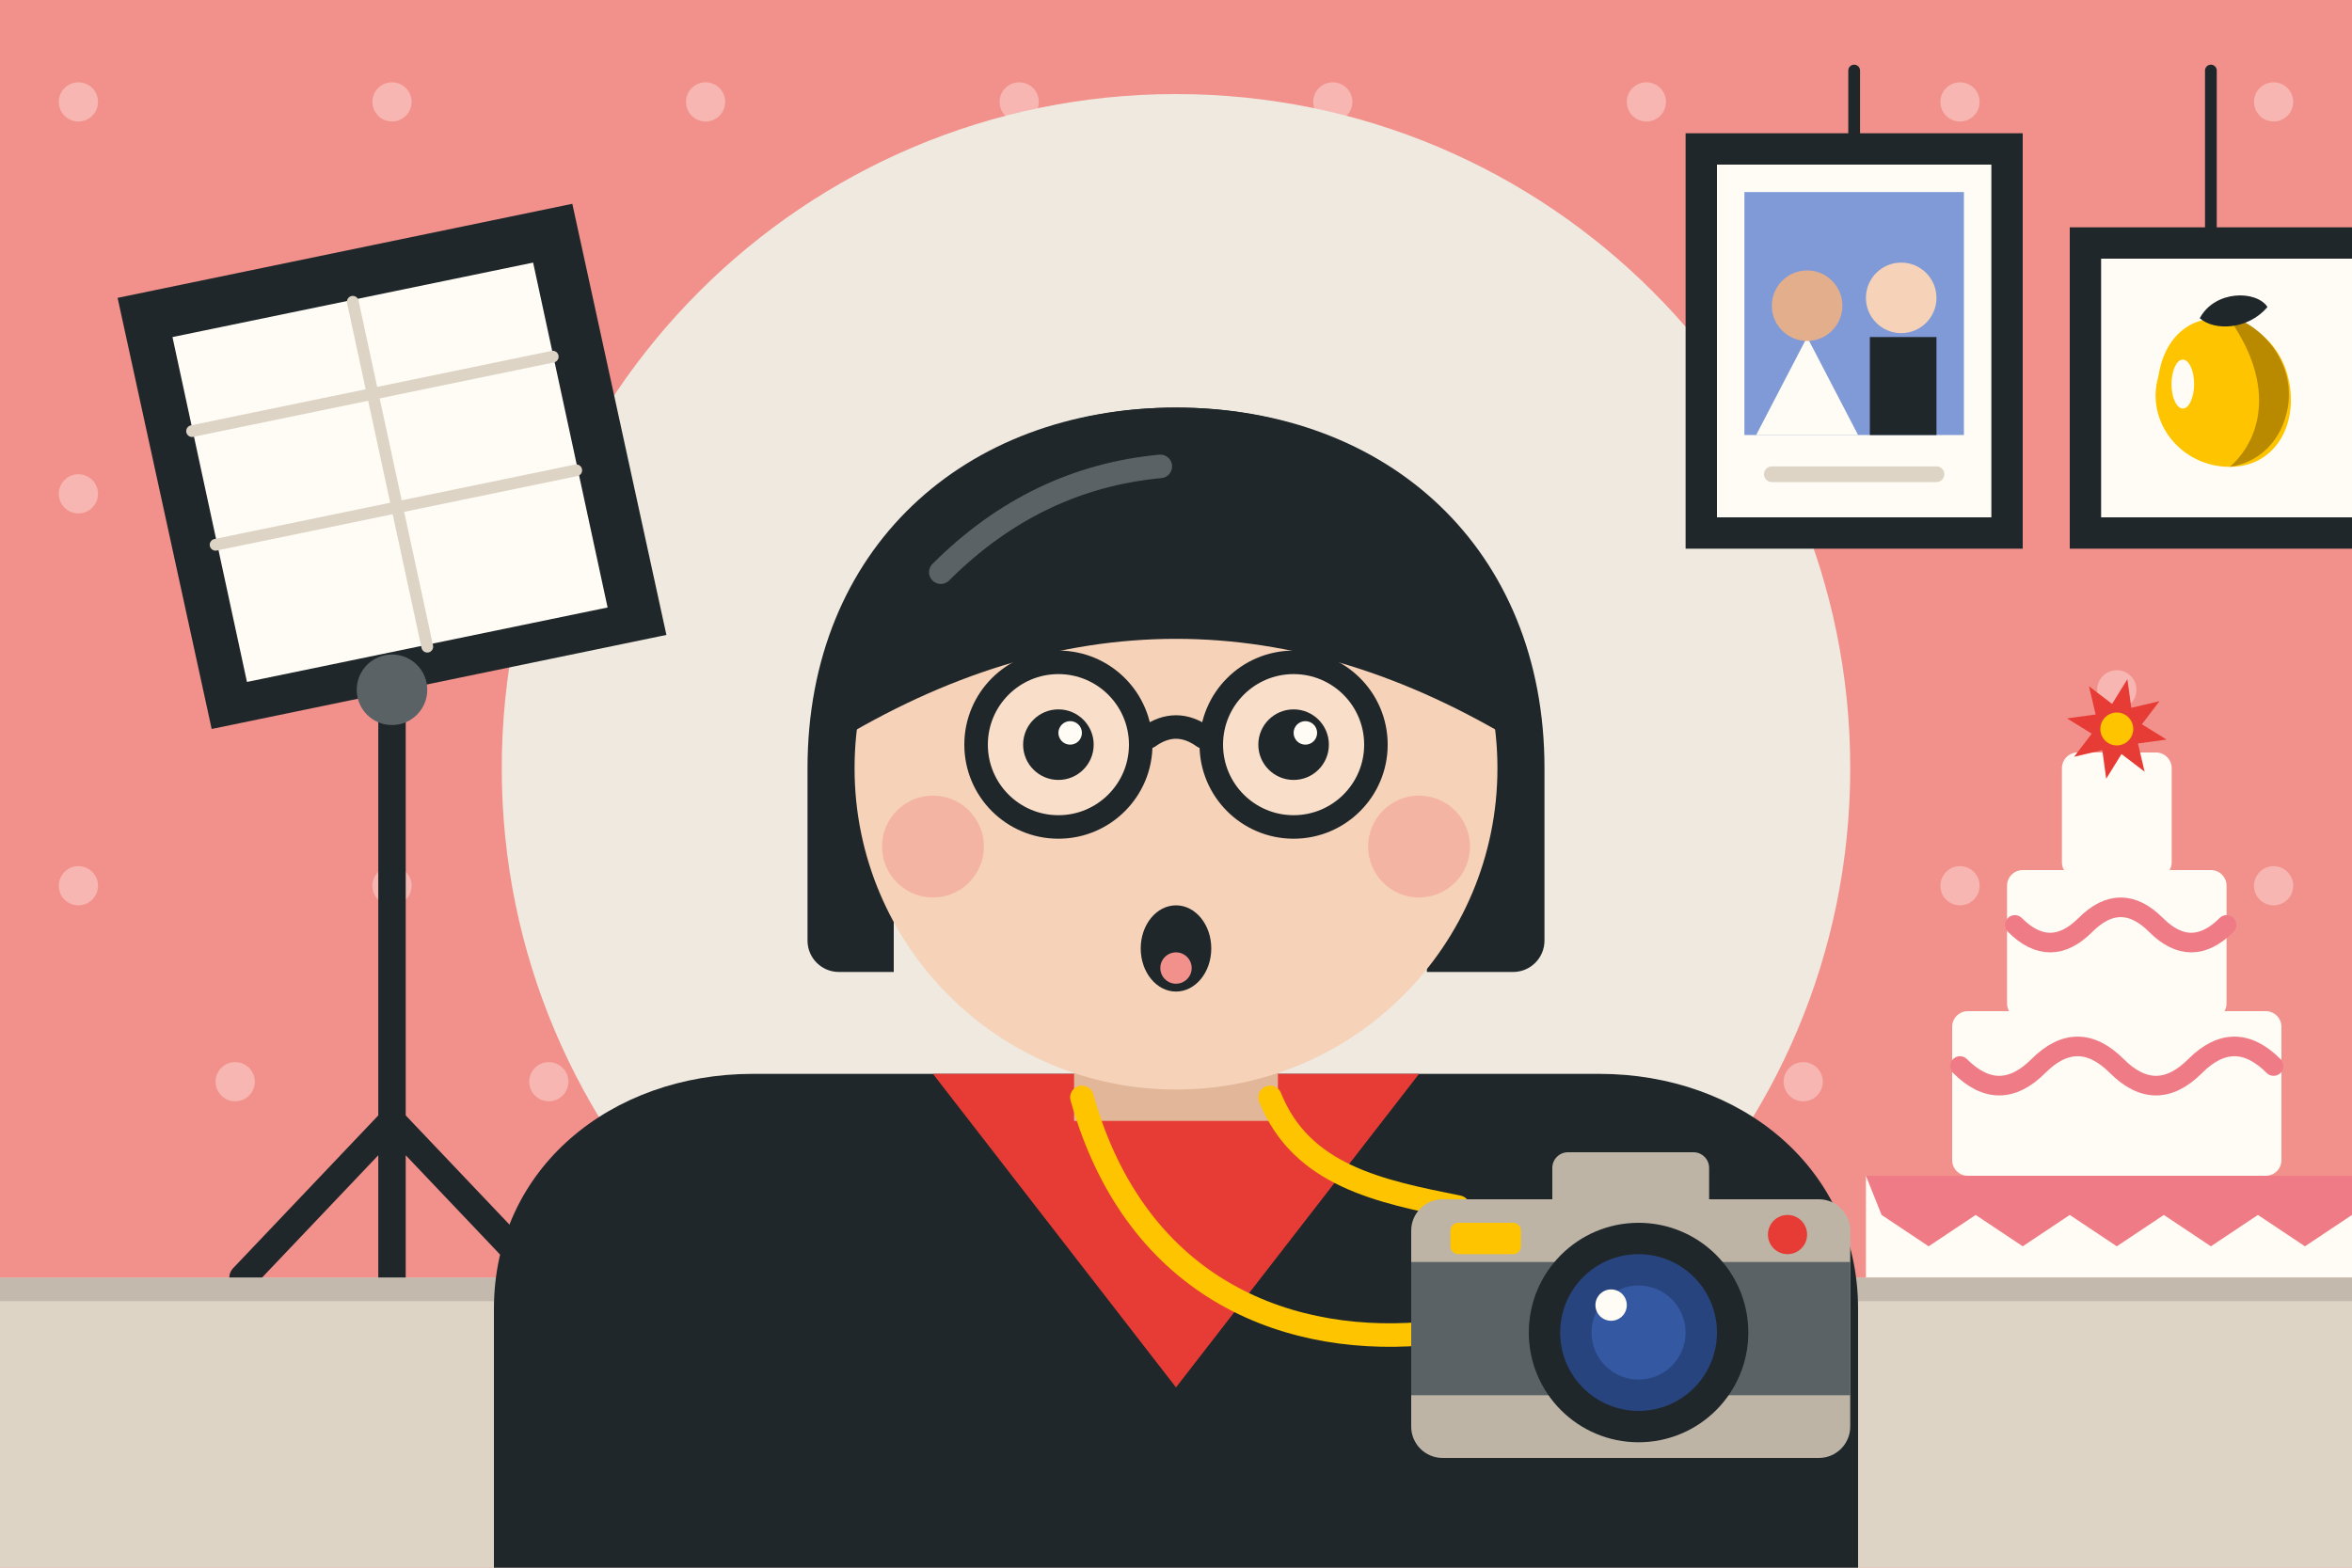
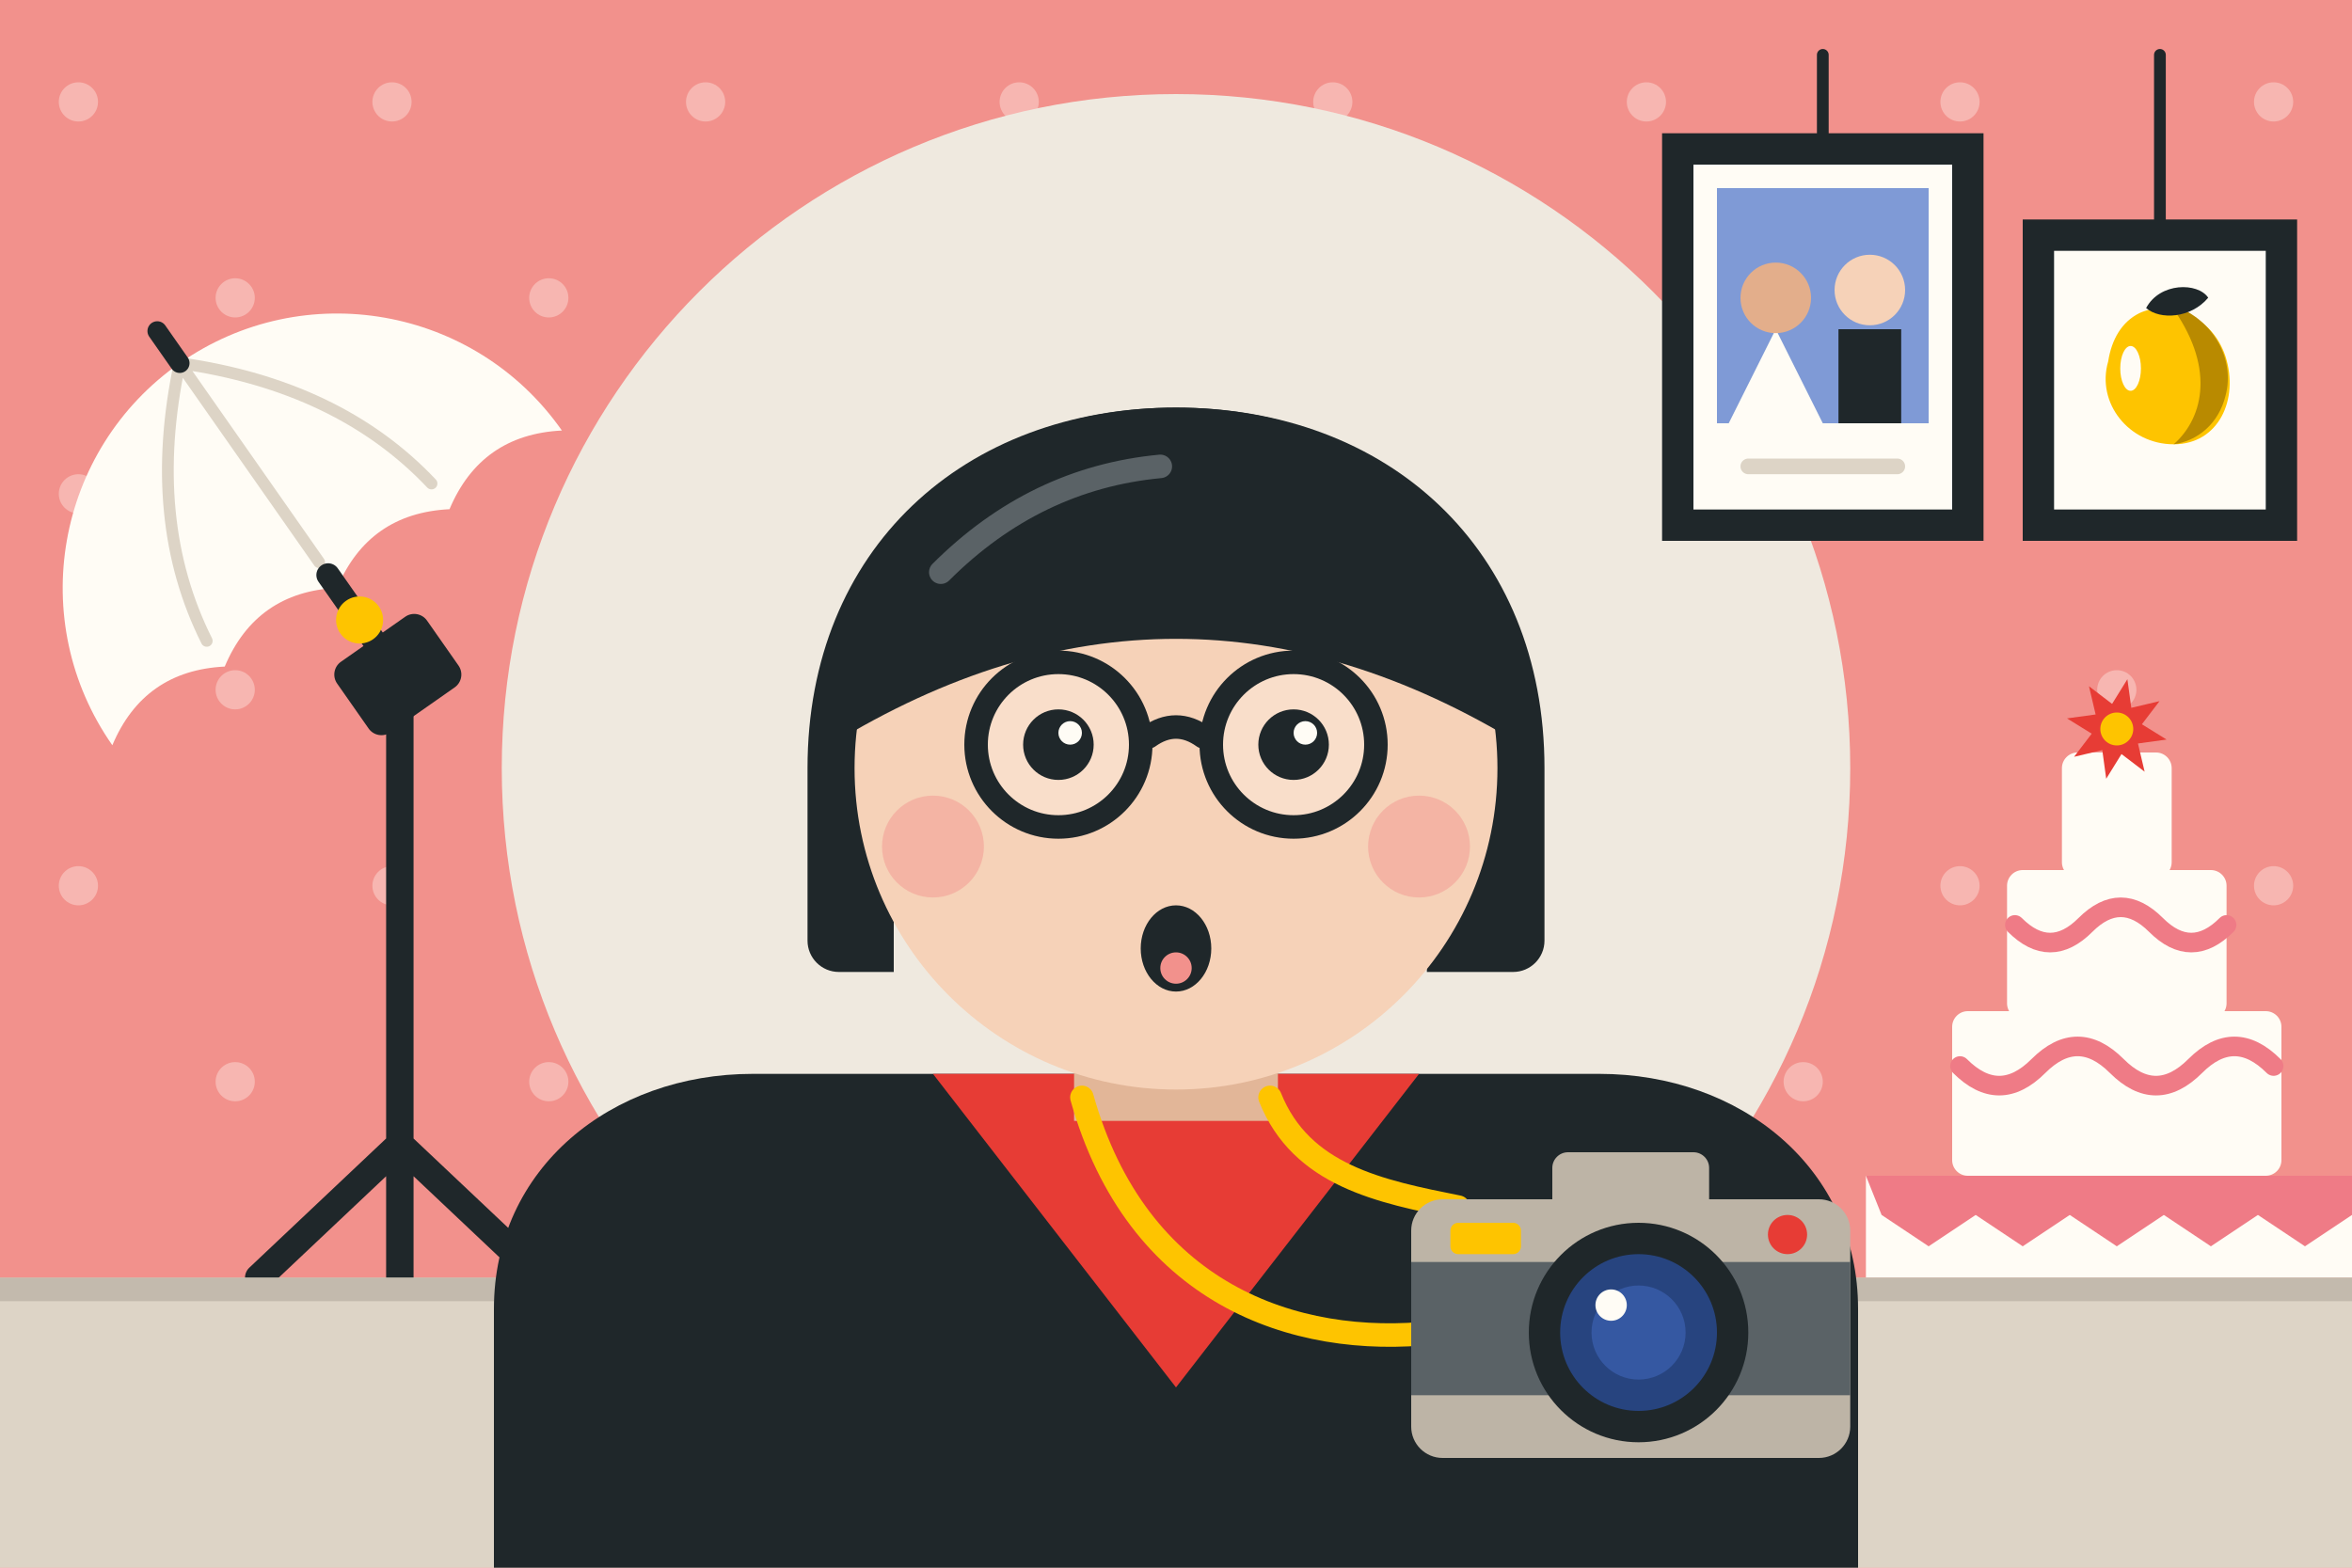
<svg xmlns="http://www.w3.org/2000/svg" viewBox="0 0 600 400">
  <rect x="0" y="0" width="600" height="400" fill="#f2918c" />
  <circle cx="20" cy="26" r="5" fill="#fffcf5" opacity="0.35" />
  <circle cx="100" cy="26" r="5" fill="#fffcf5" opacity="0.35" />
  <circle cx="180" cy="26" r="5" fill="#fffcf5" opacity="0.35" />
  <circle cx="260" cy="26" r="5" fill="#fffcf5" opacity="0.35" />
  <circle cx="340" cy="26" r="5" fill="#fffcf5" opacity="0.35" />
  <circle cx="420" cy="26" r="5" fill="#fffcf5" opacity="0.35" />
  <circle cx="500" cy="26" r="5" fill="#fffcf5" opacity="0.35" />
  <circle cx="580" cy="26" r="5" fill="#fffcf5" opacity="0.35" />
  <circle cx="60" cy="76" r="5" fill="#fffcf5" opacity="0.35" />
  <circle cx="140" cy="76" r="5" fill="#fffcf5" opacity="0.35" />
  <circle cx="220" cy="76" r="5" fill="#fffcf5" opacity="0.35" />
  <circle cx="300" cy="76" r="5" fill="#fffcf5" opacity="0.35" />
  <circle cx="380" cy="76" r="5" fill="#fffcf5" opacity="0.35" />
  <circle cx="460" cy="76" r="5" fill="#fffcf5" opacity="0.35" />
  <circle cx="540" cy="76" r="5" fill="#fffcf5" opacity="0.35" />
  <circle cx="620" cy="76" r="5" fill="#fffcf5" opacity="0.35" />
  <circle cx="20" cy="126" r="5" fill="#fffcf5" opacity="0.35" />
  <circle cx="100" cy="126" r="5" fill="#fffcf5" opacity="0.35" />
  <circle cx="180" cy="126" r="5" fill="#fffcf5" opacity="0.35" />
  <circle cx="260" cy="126" r="5" fill="#fffcf5" opacity="0.35" />
  <circle cx="340" cy="126" r="5" fill="#fffcf5" opacity="0.35" />
  <circle cx="420" cy="126" r="5" fill="#fffcf5" opacity="0.35" />
  <circle cx="500" cy="126" r="5" fill="#fffcf5" opacity="0.35" />
  <circle cx="580" cy="126" r="5" fill="#fffcf5" opacity="0.35" />
  <circle cx="60" cy="176" r="5" fill="#fffcf5" opacity="0.35" />
  <circle cx="140" cy="176" r="5" fill="#fffcf5" opacity="0.35" />
  <circle cx="220" cy="176" r="5" fill="#fffcf5" opacity="0.35" />
  <circle cx="300" cy="176" r="5" fill="#fffcf5" opacity="0.35" />
  <circle cx="380" cy="176" r="5" fill="#fffcf5" opacity="0.35" />
  <circle cx="460" cy="176" r="5" fill="#fffcf5" opacity="0.35" />
  <circle cx="540" cy="176" r="5" fill="#fffcf5" opacity="0.35" />
  <circle cx="620" cy="176" r="5" fill="#fffcf5" opacity="0.35" />
  <circle cx="20" cy="226" r="5" fill="#fffcf5" opacity="0.35" />
  <circle cx="100" cy="226" r="5" fill="#fffcf5" opacity="0.35" />
  <circle cx="180" cy="226" r="5" fill="#fffcf5" opacity="0.35" />
  <circle cx="260" cy="226" r="5" fill="#fffcf5" opacity="0.35" />
  <circle cx="340" cy="226" r="5" fill="#fffcf5" opacity="0.35" />
  <circle cx="420" cy="226" r="5" fill="#fffcf5" opacity="0.35" />
  <circle cx="500" cy="226" r="5" fill="#fffcf5" opacity="0.35" />
  <circle cx="580" cy="226" r="5" fill="#fffcf5" opacity="0.35" />
  <circle cx="60" cy="276" r="5" fill="#fffcf5" opacity="0.35" />
  <circle cx="140" cy="276" r="5" fill="#fffcf5" opacity="0.35" />
  <circle cx="220" cy="276" r="5" fill="#fffcf5" opacity="0.35" />
  <circle cx="300" cy="276" r="5" fill="#fffcf5" opacity="0.35" />
  <circle cx="380" cy="276" r="5" fill="#fffcf5" opacity="0.35" />
  <circle cx="460" cy="276" r="5" fill="#fffcf5" opacity="0.35" />
  <circle cx="540" cy="276" r="5" fill="#fffcf5" opacity="0.35" />
  <circle cx="620" cy="276" r="5" fill="#fffcf5" opacity="0.35" />
  <circle cx="300" cy="196" r="172" fill="#efe9df" />
-   <path d="M100 326V176M100 286L62 326M100 286l38 40" fill="none" stroke="#1f272a" stroke-width="7" stroke-linecap="round" stroke-linejoin="round" />
-   <path d="M30 76l116-24 24 110-116 24z" fill="#1f272a" />
-   <path d="M44 86l92-19 19 88-92 19z" fill="#fffcf5" />
-   <path d="M90 77l19 88M49 110l92-19M55 139l92-19" fill="none" stroke="#ddd4c6" stroke-width="3" stroke-linecap="round" stroke-linejoin="round" />
-   <circle cx="100" cy="176" r="9" fill="#5a6266" />
-   <rect x="430" y="34" width="86" height="106" fill="#1f272a" />
-   <rect x="438" y="42" width="70" height="90" fill="#fffcf5" />
-   <rect x="445" y="49" width="56" height="62" fill="#7f9ad6" />
-   <path d="M461 86l-13 25h26z" fill="#fffcf5" />
-   <circle cx="461" cy="78" r="9" fill="#e3ae8b" />
-   <rect x="477" y="86" width="17" height="25" fill="#1f272a" />
-   <circle cx="485" cy="76" r="9" fill="#f6d2b8" />
-   <path d="M452 121h42" fill="none" stroke="#ddd4c6" stroke-width="4" stroke-linecap="round" stroke-linejoin="round" />
-   <rect x="528" y="58" width="72" height="82" fill="#1f272a" />
-   <rect x="536" y="66" width="64" height="66" fill="#fffcf5" />
-   <g transform="translate(541 74) scale(1.5)">
+   <path d="M102 326V178M102 292L66 326M102 292l36 34" fill="none" stroke="#1f272a" stroke-width="7" stroke-linecap="round" stroke-linejoin="round" />
+   <g transform="translate(-14 0) rotate(-35 100 150)">
+     <path d="M30 150a70 70 0 0 1 140 0q-17.5-11-35 0q-17.5-11-35 0q-17.5-11-35 0q-17.5-11-35 0z" fill="#fffcf5" />
+     <path d="M100 80Q70 108 65 142M100 80V142M100 80Q130 108 135 142" fill="none" stroke="#ddd4c6" stroke-width="3" stroke-linecap="round" stroke-linejoin="round" />
+     <path d="M100 80v-10" fill="none" stroke="#1f272a" stroke-width="5" stroke-linecap="round" stroke-linejoin="round" />
+     <path d="M100 146v22" fill="none" stroke="#1f272a" stroke-width="6" stroke-linecap="round" stroke-linejoin="round" />
+     <rect x="86" y="166" width="28" height="22" rx="4" fill="#1f272a" />
+     <circle cx="100" cy="160" r="6" fill="#fec400" />
+   </g>
+   <path d="M465 34V14M551 56V14" fill="none" stroke="#1f272a" stroke-width="3" stroke-linecap="round" stroke-linejoin="round" />
+   <rect x="424" y="34" width="82" height="104" fill="#1f272a" />
+   <rect x="432" y="42" width="66" height="88" fill="#fffcf5" />
+   <rect x="438" y="48" width="54" height="60" fill="#7f9ad6" />
+   <path d="M453 84l-12 24h24z" fill="#fffcf5" />
+   <circle cx="453" cy="76" r="9" fill="#e3ae8b" />
+   <rect x="469" y="84" width="16" height="24" fill="#1f272a" />
+   <circle cx="477" cy="74" r="9" fill="#f6d2b8" />
+   <path d="M446 119h38" fill="none" stroke="#ddd4c6" stroke-width="4" stroke-linecap="round" stroke-linejoin="round" />
+   <rect x="516" y="56" width="70" height="82" fill="#1f272a" />
+   <rect x="524" y="64" width="54" height="66" fill="#fffcf5" />
+   <g transform="translate(529 72) scale(1.375)">
    <path d="M20 46C13 70 32 94 58 94C84 94 96 68 88 43C80 19 55 10 38 18C28 23 22 33 20 46Z" fill="#fec400" transform="scale(0.32)" />
    <path d="M56 13C80 20 94 44 88 66C84 82 72 92 58 94C76 78 82 48 56 13Z" fill="#b98a00" transform="scale(0.32)" />
    <ellipse cx="33" cy="50" rx="6" ry="13" fill="#fffcf5" transform="scale(0.32)" />
    <path d="M42 15C50 0 72 0 78 9C68 21 50 22 42 15Z" fill="#1f272a" transform="scale(0.32)" />
  </g>
-   <path d="M473 34V18M564 58V18" fill="none" stroke="#1f272a" stroke-width="3" stroke-linecap="round" stroke-linejoin="round" />
  <rect x="476" y="300" width="124" height="26" fill="#fffcf5" />
  <path d="M476 300h124v10l-12 8-12-8-12 8-12-8-12 8-12-8-12 8-12-8-12 8-12-8z" fill="#ef7b86" />
  <rect x="498" y="258" width="84" height="42" rx="4" fill="#fffcf5" />
  <rect x="512" y="222" width="56" height="38" rx="4" fill="#fffcf5" />
  <rect x="526" y="192" width="28" height="32" rx="4" fill="#fffcf5" />
  <path d="M500 272q10 10 20 0t20 0 20 0 20 0M514 236q9 9 18 0t18 0 18 0" fill="none" stroke="#ef7b86" stroke-width="5" stroke-linecap="round" stroke-linejoin="round" />
  <path d="M542.7 173.3L543.7 180.6L550.9 178.9L546.4 184.8L552.7 188.7L545.4 189.7L547.1 196.9L541.2 192.4L537.3 198.7L536.3 191.4L529.1 193.1L533.6 187.2L527.3 183.3L534.6 182.3L532.9 175.1L538.8 179.6Z" fill="#e73c35" />
  <circle cx="540" cy="186" r="4.2" fill="#fec400" />
  <rect x="0" y="326" width="600" height="74" fill="#ddd4c6" />
  <rect x="0" y="326" width="600" height="6" fill="#bdb4a6" opacity="0.8" />
  <path d="M206 240V196C206 140 246 104 300 104C354 104 394 140 394 196v44a8 8 0 0 1-8 8h-22V196H228v52h-14a8 8 0 0 1-8-8z" fill="#1f272a" />
  <path d="M126 400v-66c0-36 30-60 66-60h216c36 0 66 24 66 60v66z" fill="#1f272a" />
  <path d="M238 274h124l-62 80z" fill="#e73c35" />
  <rect x="274" y="250" width="52" height="36" fill="#e2b698" />
  <circle cx="300" cy="196" r="82" fill="#f6d2b8" />
  <circle cx="238" cy="216" r="13" fill="#f2918c" opacity="0.45" />
  <circle cx="362" cy="216" r="13" fill="#f2918c" opacity="0.45" />
  <path d="M212 190C212 136 250 104 300 104C350 104 388 136 388 190Q300 136 212 190Z" fill="#1f272a" />
  <path d="M240 146q24-24 56-27" fill="none" stroke="#5a6266" stroke-width="6" stroke-linecap="round" stroke-linejoin="round" />
  <circle cx="270" cy="190" r="21" fill="#fffcf5" opacity="0.3" />
  <circle cx="330" cy="190" r="21" fill="#fffcf5" opacity="0.3" />
  <circle cx="270" cy="190" r="21" fill="none" stroke="#1f272a" stroke-width="6" />
  <circle cx="330" cy="190" r="21" fill="none" stroke="#1f272a" stroke-width="6" />
  <path d="M293 188q7-5 14 0" fill="none" stroke="#1f272a" stroke-width="6" stroke-linecap="round" stroke-linejoin="round" />
  <circle cx="270" cy="190" r="9" fill="#1f272a" />
  <circle cx="330" cy="190" r="9" fill="#1f272a" />
  <circle cx="273" cy="187" r="3" fill="#fffcf5" />
  <circle cx="333" cy="187" r="3" fill="#fffcf5" />
  <ellipse cx="300" cy="242" rx="9" ry="11" fill="#1f272a" />
  <ellipse cx="300" cy="247" rx="4" ry="4" fill="#f2918c" />
  <path d="M324 280C332 300 352 304 372 308M276 280C290 330 330 344 366 340" fill="none" stroke="#fec400" stroke-width="6" stroke-linecap="round" stroke-linejoin="round" />
  <rect x="396" y="294" width="40" height="18" rx="4" fill="#bdb4a6" />
  <rect x="360" y="306" width="112" height="66" rx="8" fill="#bdb4a6" />
  <rect x="360" y="322" width="112" height="34" fill="#5a6266" />
  <rect x="370" y="312" width="18" height="8" rx="2" fill="#fec400" />
  <circle cx="456" cy="315" r="5" fill="#e73c35" />
  <circle cx="418" cy="340" r="28" fill="#1f272a" />
  <circle cx="418" cy="340" r="20" fill="#27447f" />
  <circle cx="418" cy="340" r="12" fill="#3558a2" />
  <circle cx="411" cy="333" r="4" fill="#fffcf5" />
</svg>
